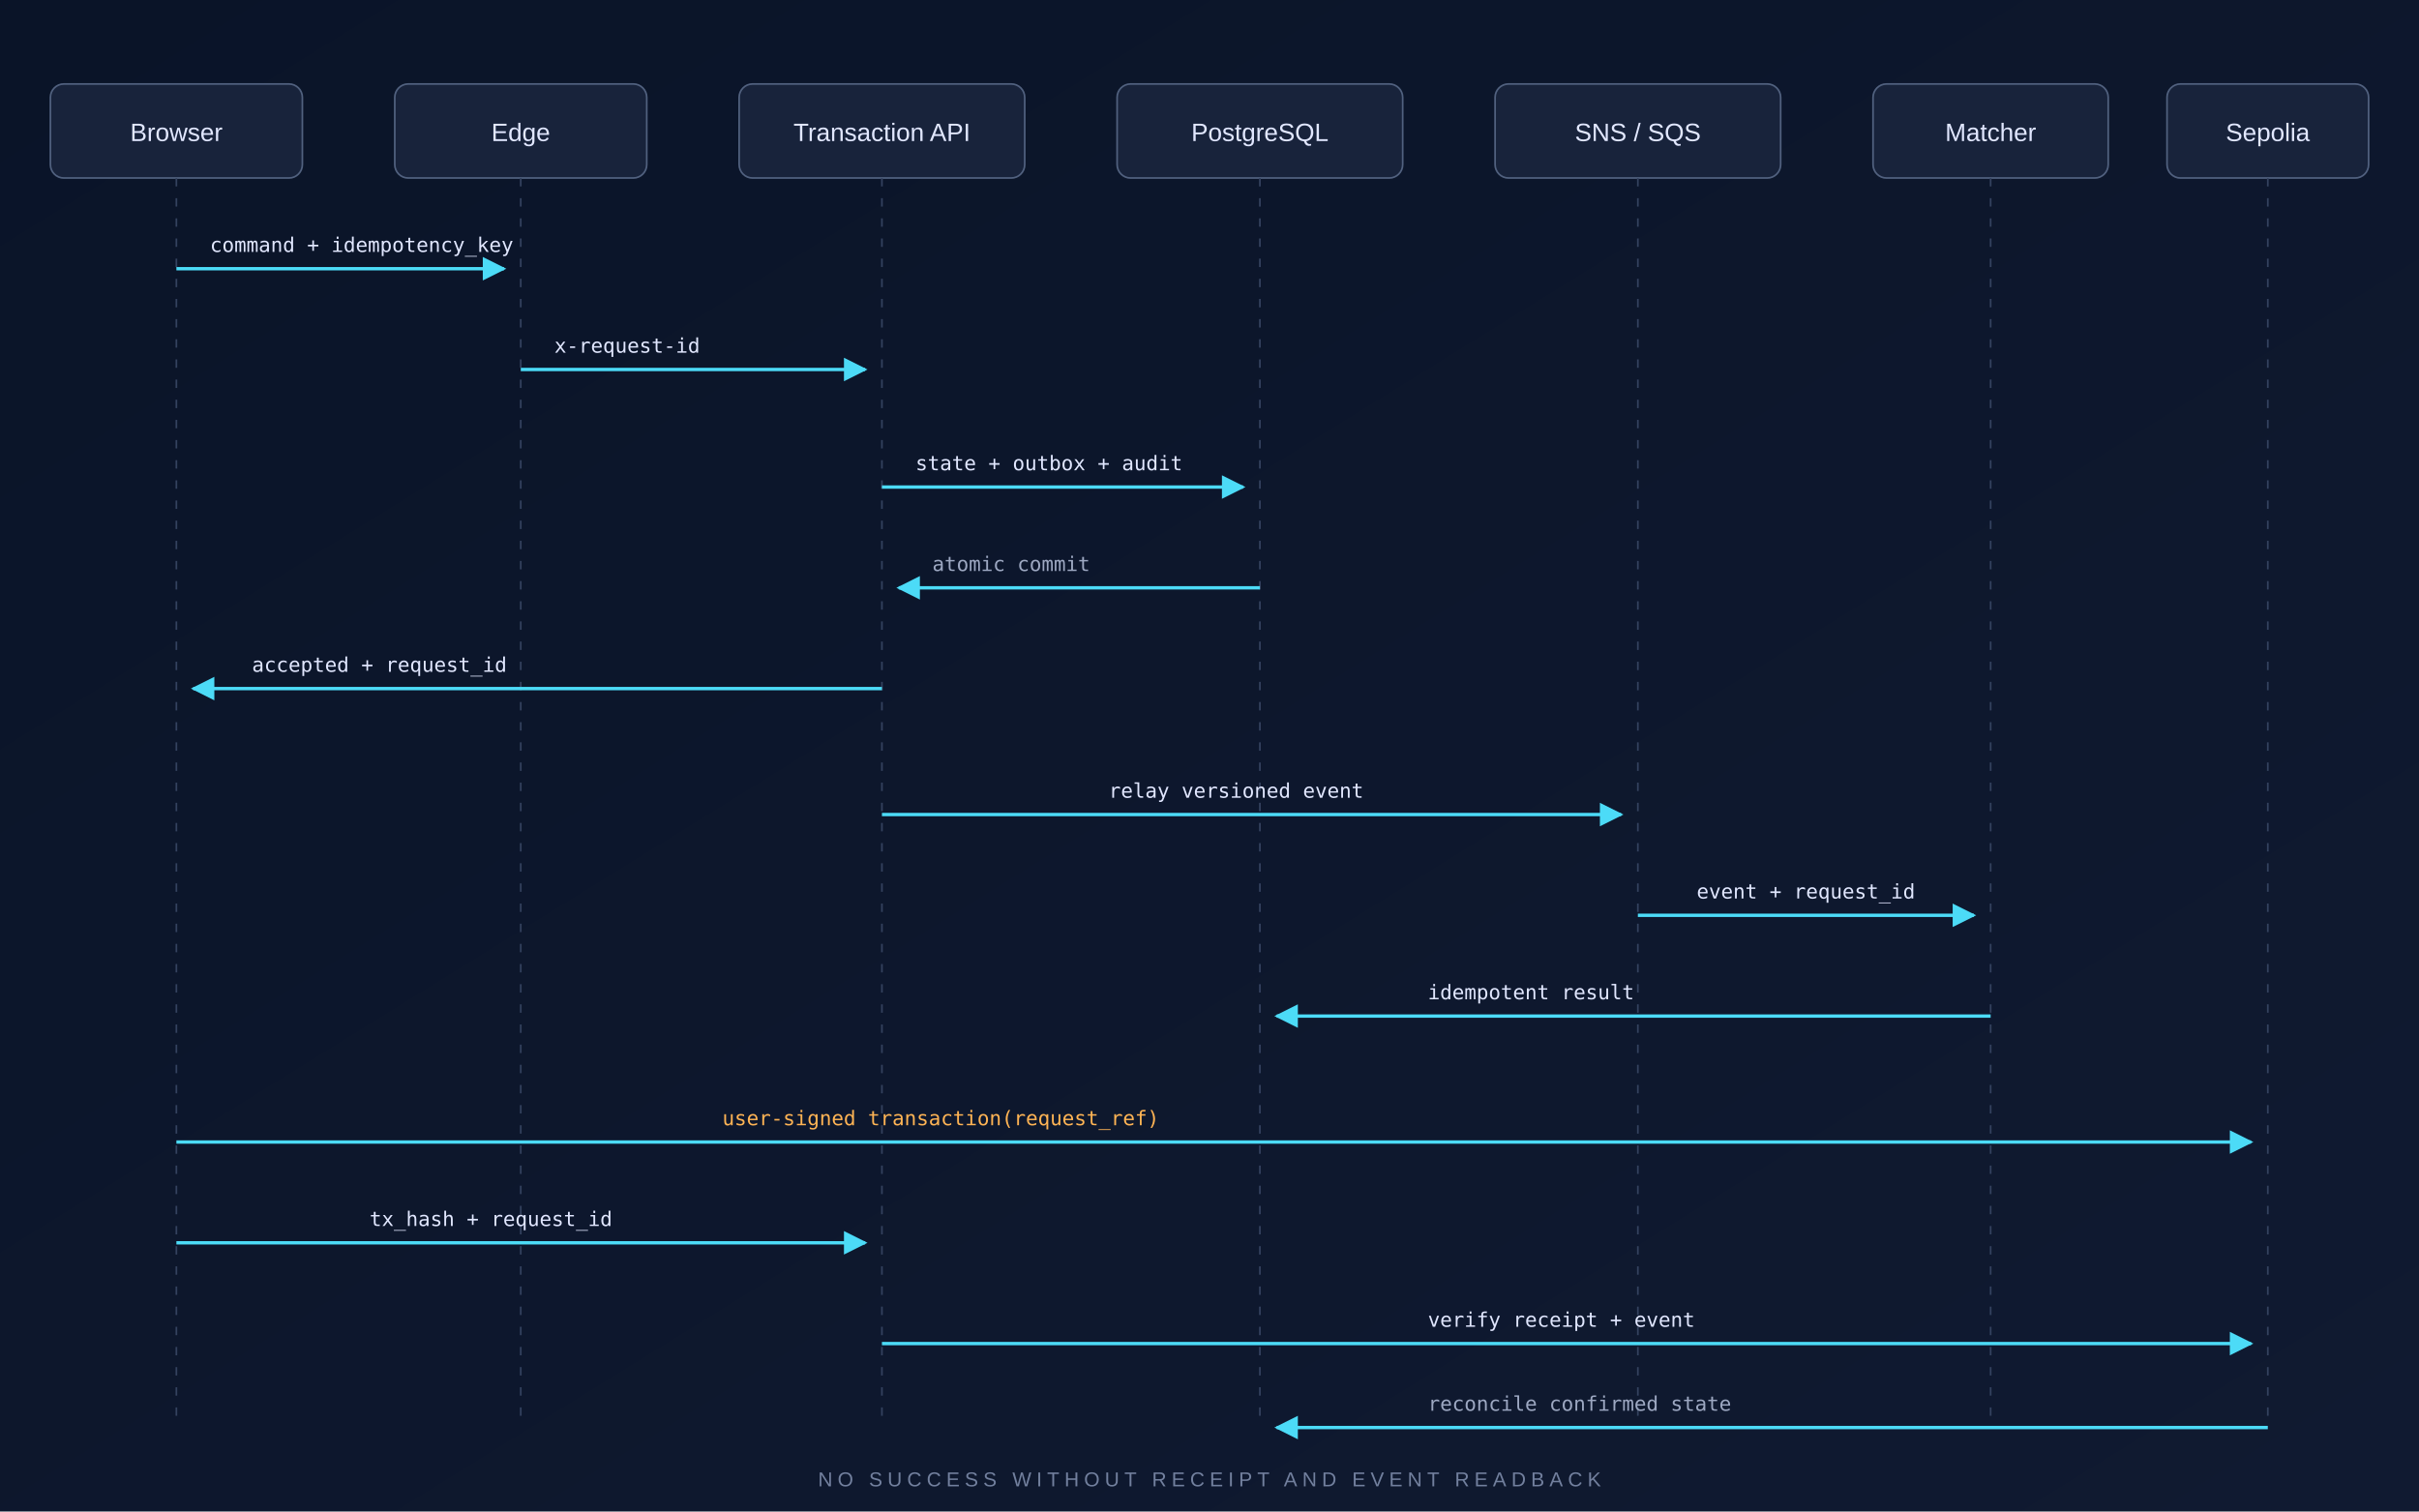
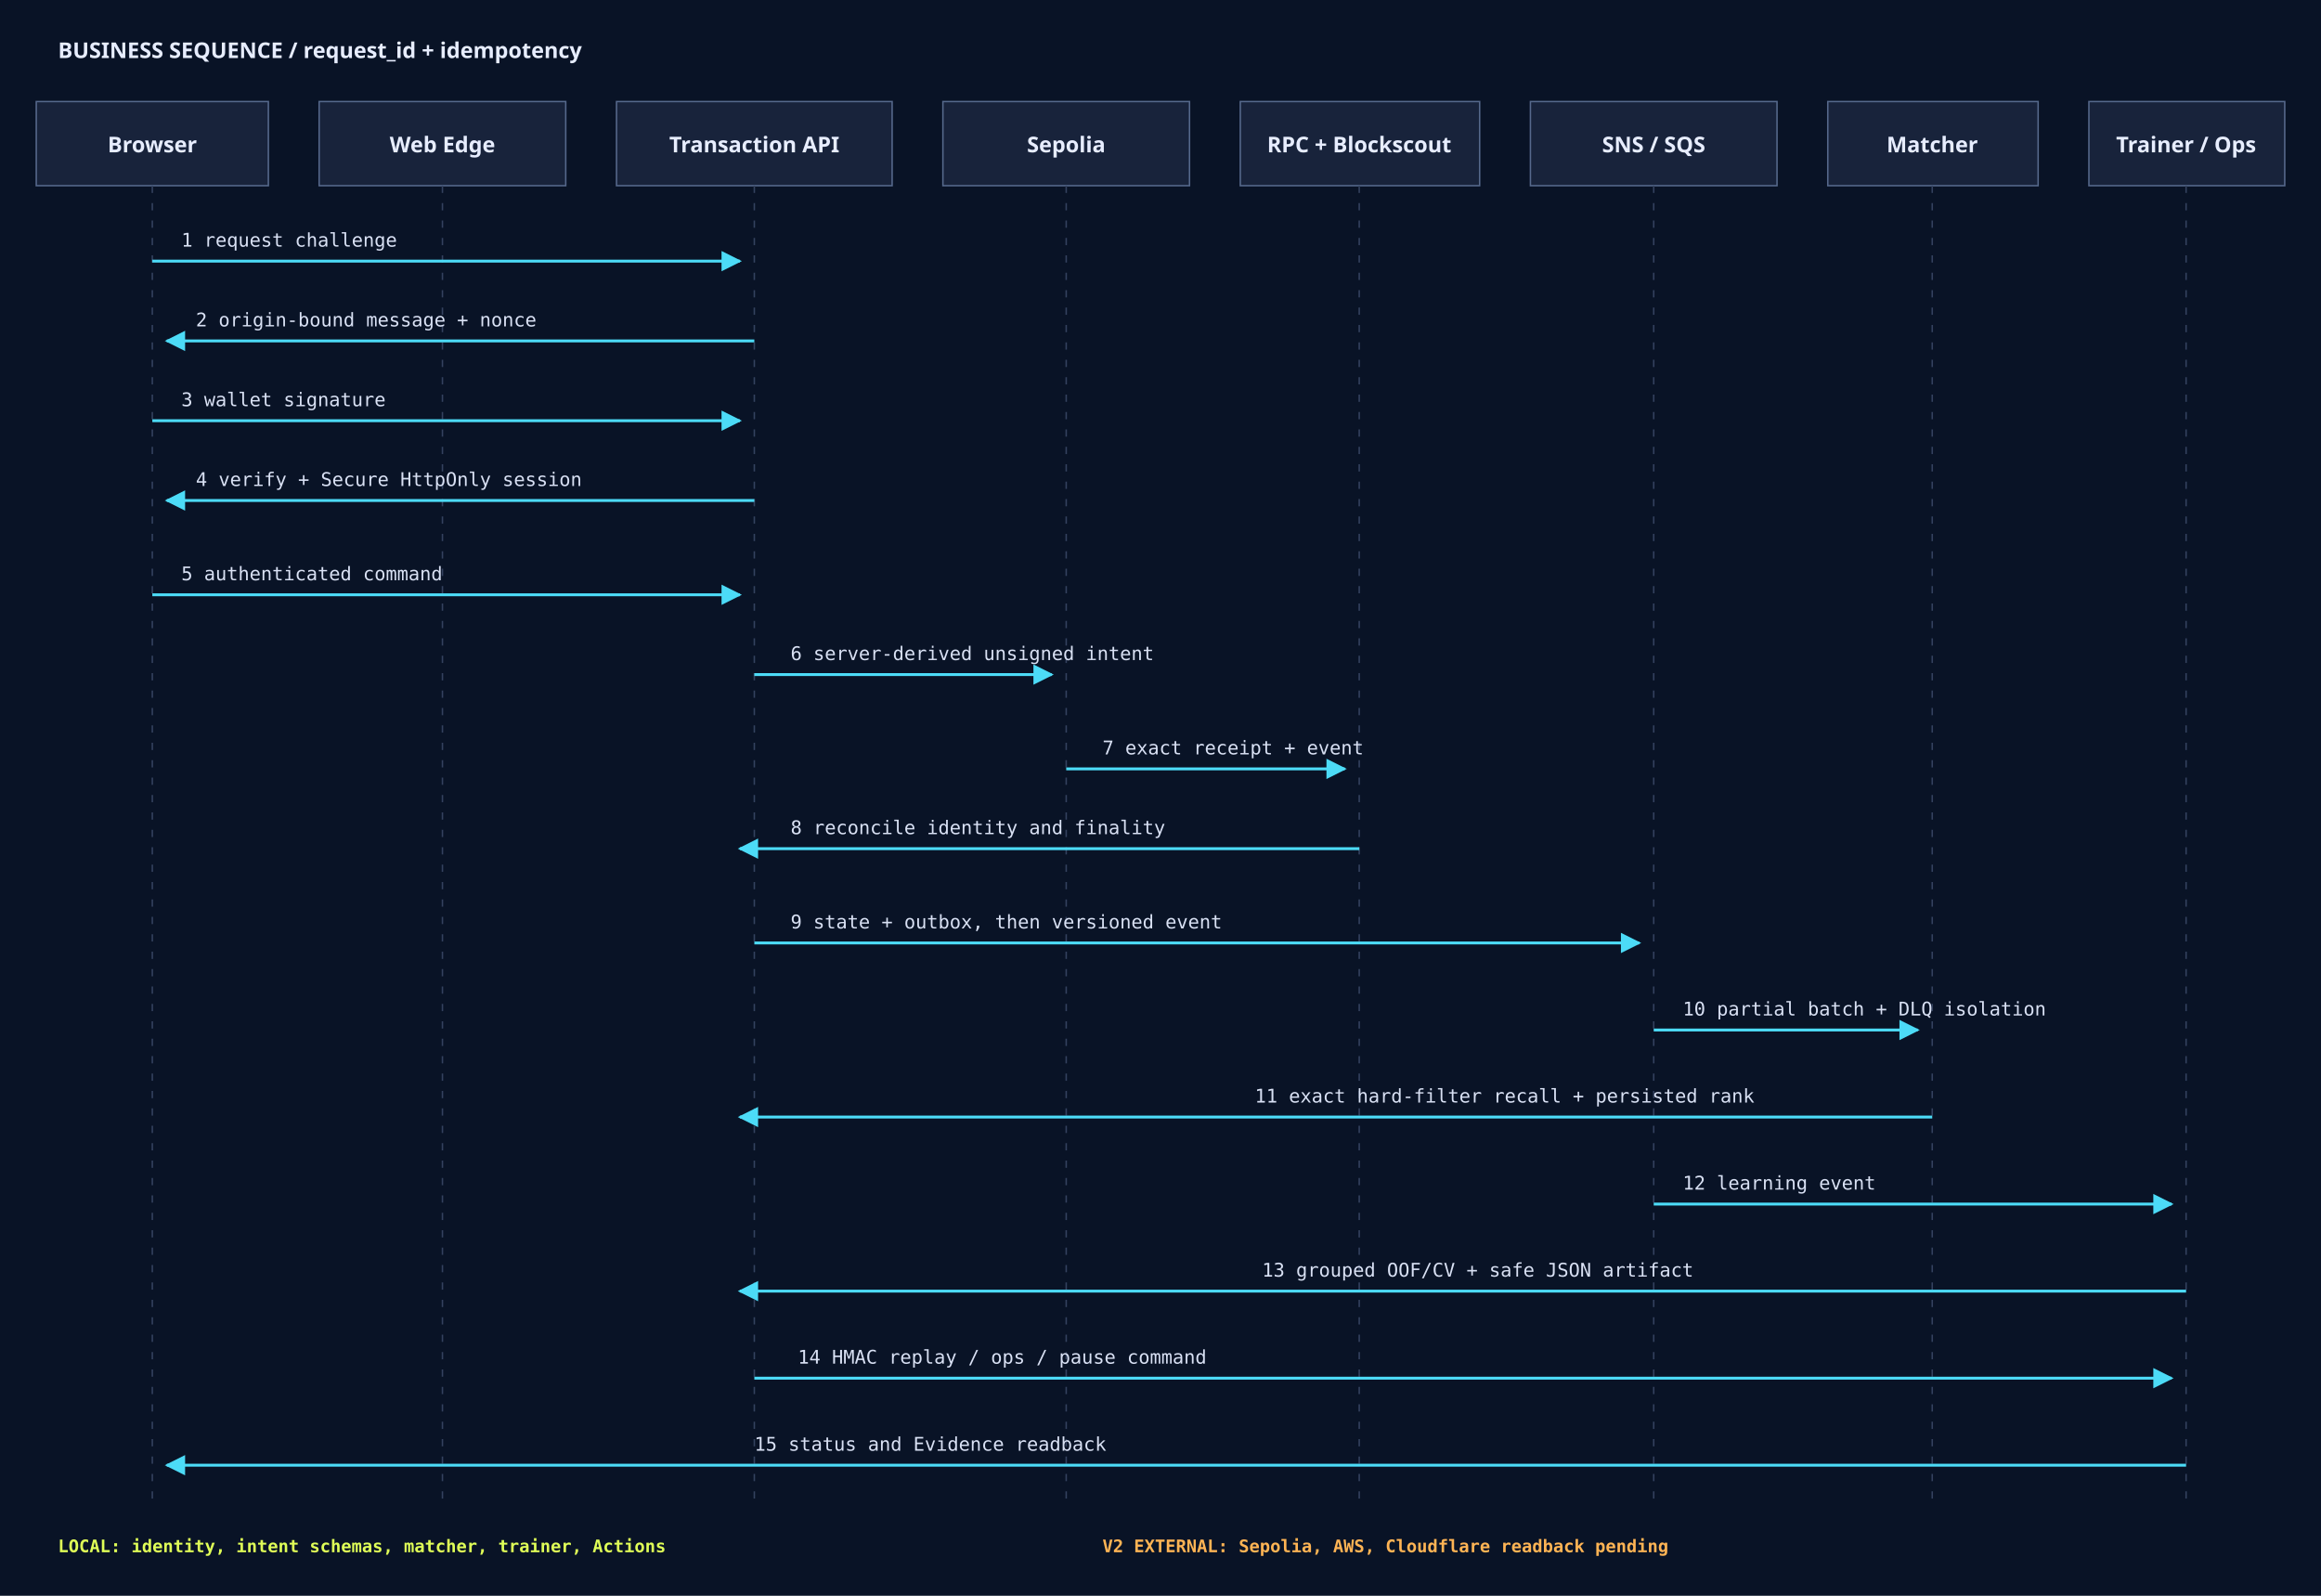
- <svg xmlns="http://www.w3.org/2000/svg" viewBox="0 0 1440 900" role="img" aria-labelledby="title desc">
+ <svg xmlns="http://www.w3.org/2000/svg" width="1600" height="1100" viewBox="0 0 1600 1100" data-actors="browser|web-edge|transaction-api|sepolia|rpc-blockscout|sns-sqs|matcher|trainer-ops" data-lanes="browser|web-edge|transaction-api|sepolia|rpc-blockscout|sns-sqs|matcher|trainer-ops" role="img" aria-labelledby="title desc">
  <defs>
-     <linearGradient id="bg2" x1="0" y1="0" x2="1" y2="1">
-       <stop stop-color="#0a1428" />
-       <stop offset="1" stop-color="#101a31" />
-     </linearGradient>
-     <marker id="arrow2" viewBox="0 0 10 10" refX="9" refY="5" markerWidth="7" markerHeight="7" orient="auto">
+     <marker id="a" viewBox="0 0 10 10" refX="9" refY="5" markerWidth="7" markerHeight="7" orient="auto">
      <path d="M0 0 10 5 0 10z" fill="#4cdbf7" />
    </marker>
+     <style>.h{fill:#18233b;stroke:#56698c}.n{fill:#e7edff;font:700 15px sans-serif}.l{stroke:#34425f;stroke-dasharray:5 7}.a{stroke:#4cdbf7;stroke-width:2;marker-end:url(#a)}.x{fill:#d9e1f4;font:13px monospace}.p{fill:#ffb454;font:700 12px monospace}.v{fill:#e0ff57;font:700 12px monospace}</style>
  </defs>
-   <rect width="1440" height="900" fill="url(#bg2)" />
-   <g font-family="Space Grotesk,Arial" text-anchor="middle">
-     <g fill="#18233b" stroke="#51617f">
-       <rect x="30" y="50" width="150" height="56" rx="8" />
-       <rect x="235" y="50" width="150" height="56" rx="8" />
-       <rect x="440" y="50" width="170" height="56" rx="8" />
-       <rect x="665" y="50" width="170" height="56" rx="8" />
-       <rect x="890" y="50" width="170" height="56" rx="8" />
-       <rect x="1115" y="50" width="140" height="56" rx="8" />
-       <rect x="1290" y="50" width="120" height="56" rx="8" />
+   <rect width="1600" height="1100" fill="#091326" />
+   <text x="40" y="40" class="n" font-size="28">BUSINESS SEQUENCE / request_id + idempotency</text>
+   <g text-anchor="middle">
+     <g class="h">
+       <rect x="25" y="70" width="160" height="58" />
+       <rect x="220" y="70" width="170" height="58" />
+       <rect x="425" y="70" width="190" height="58" />
+       <rect x="650" y="70" width="170" height="58" />
+       <rect x="855" y="70" width="165" height="58" />
+       <rect x="1055" y="70" width="170" height="58" />
+       <rect x="1260" y="70" width="145" height="58" />
+       <rect x="1440" y="70" width="135" height="58" />
    </g>
-     <g fill="#e1e7ff" font-size="15">
-       <text x="105" y="84">Browser</text>
-       <text x="310" y="84">Edge</text>
-       <text x="525" y="84">Transaction API</text>
-       <text x="750" y="84">PostgreSQL</text>
-       <text x="975" y="84">SNS / SQS</text>
-       <text x="1185" y="84">Matcher</text>
-       <text x="1350" y="84">Sepolia</text>
+     <g class="n">
+       <text x="105" y="105">Browser</text>
+       <text x="305" y="105">Web Edge</text>
+       <text x="520" y="105">Transaction API</text>
+       <text x="735" y="105">Sepolia</text>
+       <text x="937" y="105">RPC + Blockscout</text>
+       <text x="1140" y="105">SNS / SQS</text>
+       <text x="1332" y="105">Matcher</text>
+       <text x="1507" y="105">Trainer / Ops</text>
    </g>
-     <g stroke="#34425f" stroke-dasharray="5 7">
-       <path d="M105 106V850" />
-       <path d="M310 106V850" />
-       <path d="M525 106V850" />
-       <path d="M750 106V850" />
-       <path d="M975 106V850" />
-       <path d="M1185 106V850" />
-       <path d="M1350 106V850" />
-     </g>
-     <g stroke="#4cdbf7" stroke-width="2" marker-end="url(#arrow2)" fill="none">
-       <path d="M105 160H300" />
-       <path d="M310 220H515" />
-       <path d="M525 290H740" />
-       <path d="M750 350H535" />
-       <path d="M525 410H115" />
-       <path d="M525 485H965" />
-       <path d="M975 545H1175" />
-       <path d="M1185 605H760" />
-       <path d="M105 680H1340" />
-       <path d="M105 740H515" />
-       <path d="M525 800H1340" />
-       <path d="M1350 850H760" />
-     </g>
-     <g text-anchor="start" font-family="IBM Plex Mono,monospace" font-size="12">
-       <text x="125" y="150" fill="#e1e7ff">command + idempotency_key</text>
-       <text x="330" y="210" fill="#e1e7ff">x-request-id</text>
-       <text x="545" y="280" fill="#e1e7ff">state + outbox + audit</text>
-       <text x="555" y="340" fill="#9da8c2">atomic commit</text>
-       <text x="150" y="400" fill="#e1e7ff">accepted + request_id</text>
-       <text x="660" y="475" fill="#e1e7ff">relay versioned event</text>
-       <text x="1010" y="535" fill="#e1e7ff">event + request_id</text>
-       <text x="850" y="595" fill="#e1e7ff">idempotent result</text>
-       <text x="430" y="670" fill="#ffb454">user-signed transaction(request_ref)</text>
-       <text x="220" y="730" fill="#e1e7ff">tx_hash + request_id</text>
-       <text x="850" y="790" fill="#e1e7ff">verify receipt + event</text>
-       <text x="850" y="840" fill="#9da8c2">reconcile confirmed state</text>
-     </g>
-     <text x="720" y="885" fill="#72809e" font-size="12" letter-spacing="3">NO SUCCESS WITHOUT RECEIPT AND EVENT READBACK</text>
  </g>
+   <g class="l">
+     <path d="M105 128V1040" />
+     <path d="M305 128V1040" />
+     <path d="M520 128V1040" />
+     <path d="M735 128V1040" />
+     <path d="M937 128V1040" />
+     <path d="M1140 128V1040" />
+     <path d="M1332 128V1040" />
+     <path d="M1507 128V1040" />
+   </g>
+   <g class="a">
+     <path d="M105 180H510" />
+     <path d="M520 235H115" />
+     <path d="M105 290H510" />
+     <path d="M520 345H115" />
+     <path d="M105 410H510" />
+     <path d="M520 465H725" />
+     <path d="M735 530H927" />
+     <path d="M937 585H510" />
+     <path d="M520 650H1130" />
+     <path d="M1140 710H1322" />
+     <path d="M1332 770H510" />
+     <path d="M1140 830H1497" />
+     <path d="M1507 890H510" />
+     <path d="M520 950H1497" />
+     <path d="M1507 1010H115" />
+   </g>
+   <g class="x">
+     <text x="125" y="170">1 request challenge</text>
+     <text x="135" y="225">2 origin-bound message + nonce</text>
+     <text x="125" y="280">3 wallet signature</text>
+     <text x="135" y="335">4 verify + Secure HttpOnly session</text>
+     <text x="125" y="400">5 authenticated command</text>
+     <text x="545" y="455">6 server-derived unsigned intent</text>
+     <text x="760" y="520">7 exact receipt + event</text>
+     <text x="545" y="575">8 reconcile identity and finality</text>
+     <text x="545" y="640">9 state + outbox, then versioned event</text>
+     <text x="1160" y="700">10 partial batch + DLQ isolation</text>
+     <text x="865" y="760">11 exact hard-filter recall + persisted rank</text>
+     <text x="1160" y="820">12 learning event</text>
+     <text x="870" y="880">13 grouped OOF/CV + safe JSON artifact</text>
+     <text x="550" y="940">14 HMAC replay / ops / pause command</text>
+     <text x="520" y="1000">15 status and Evidence readback</text>
+   </g>
+   <text x="40" y="1070" class="v">LOCAL: identity, intent schemas, matcher, trainer, Actions</text>
+   <text x="760" y="1070" class="p">V2 EXTERNAL: Sepolia, AWS, Cloudflare readback pending</text>
</svg>
